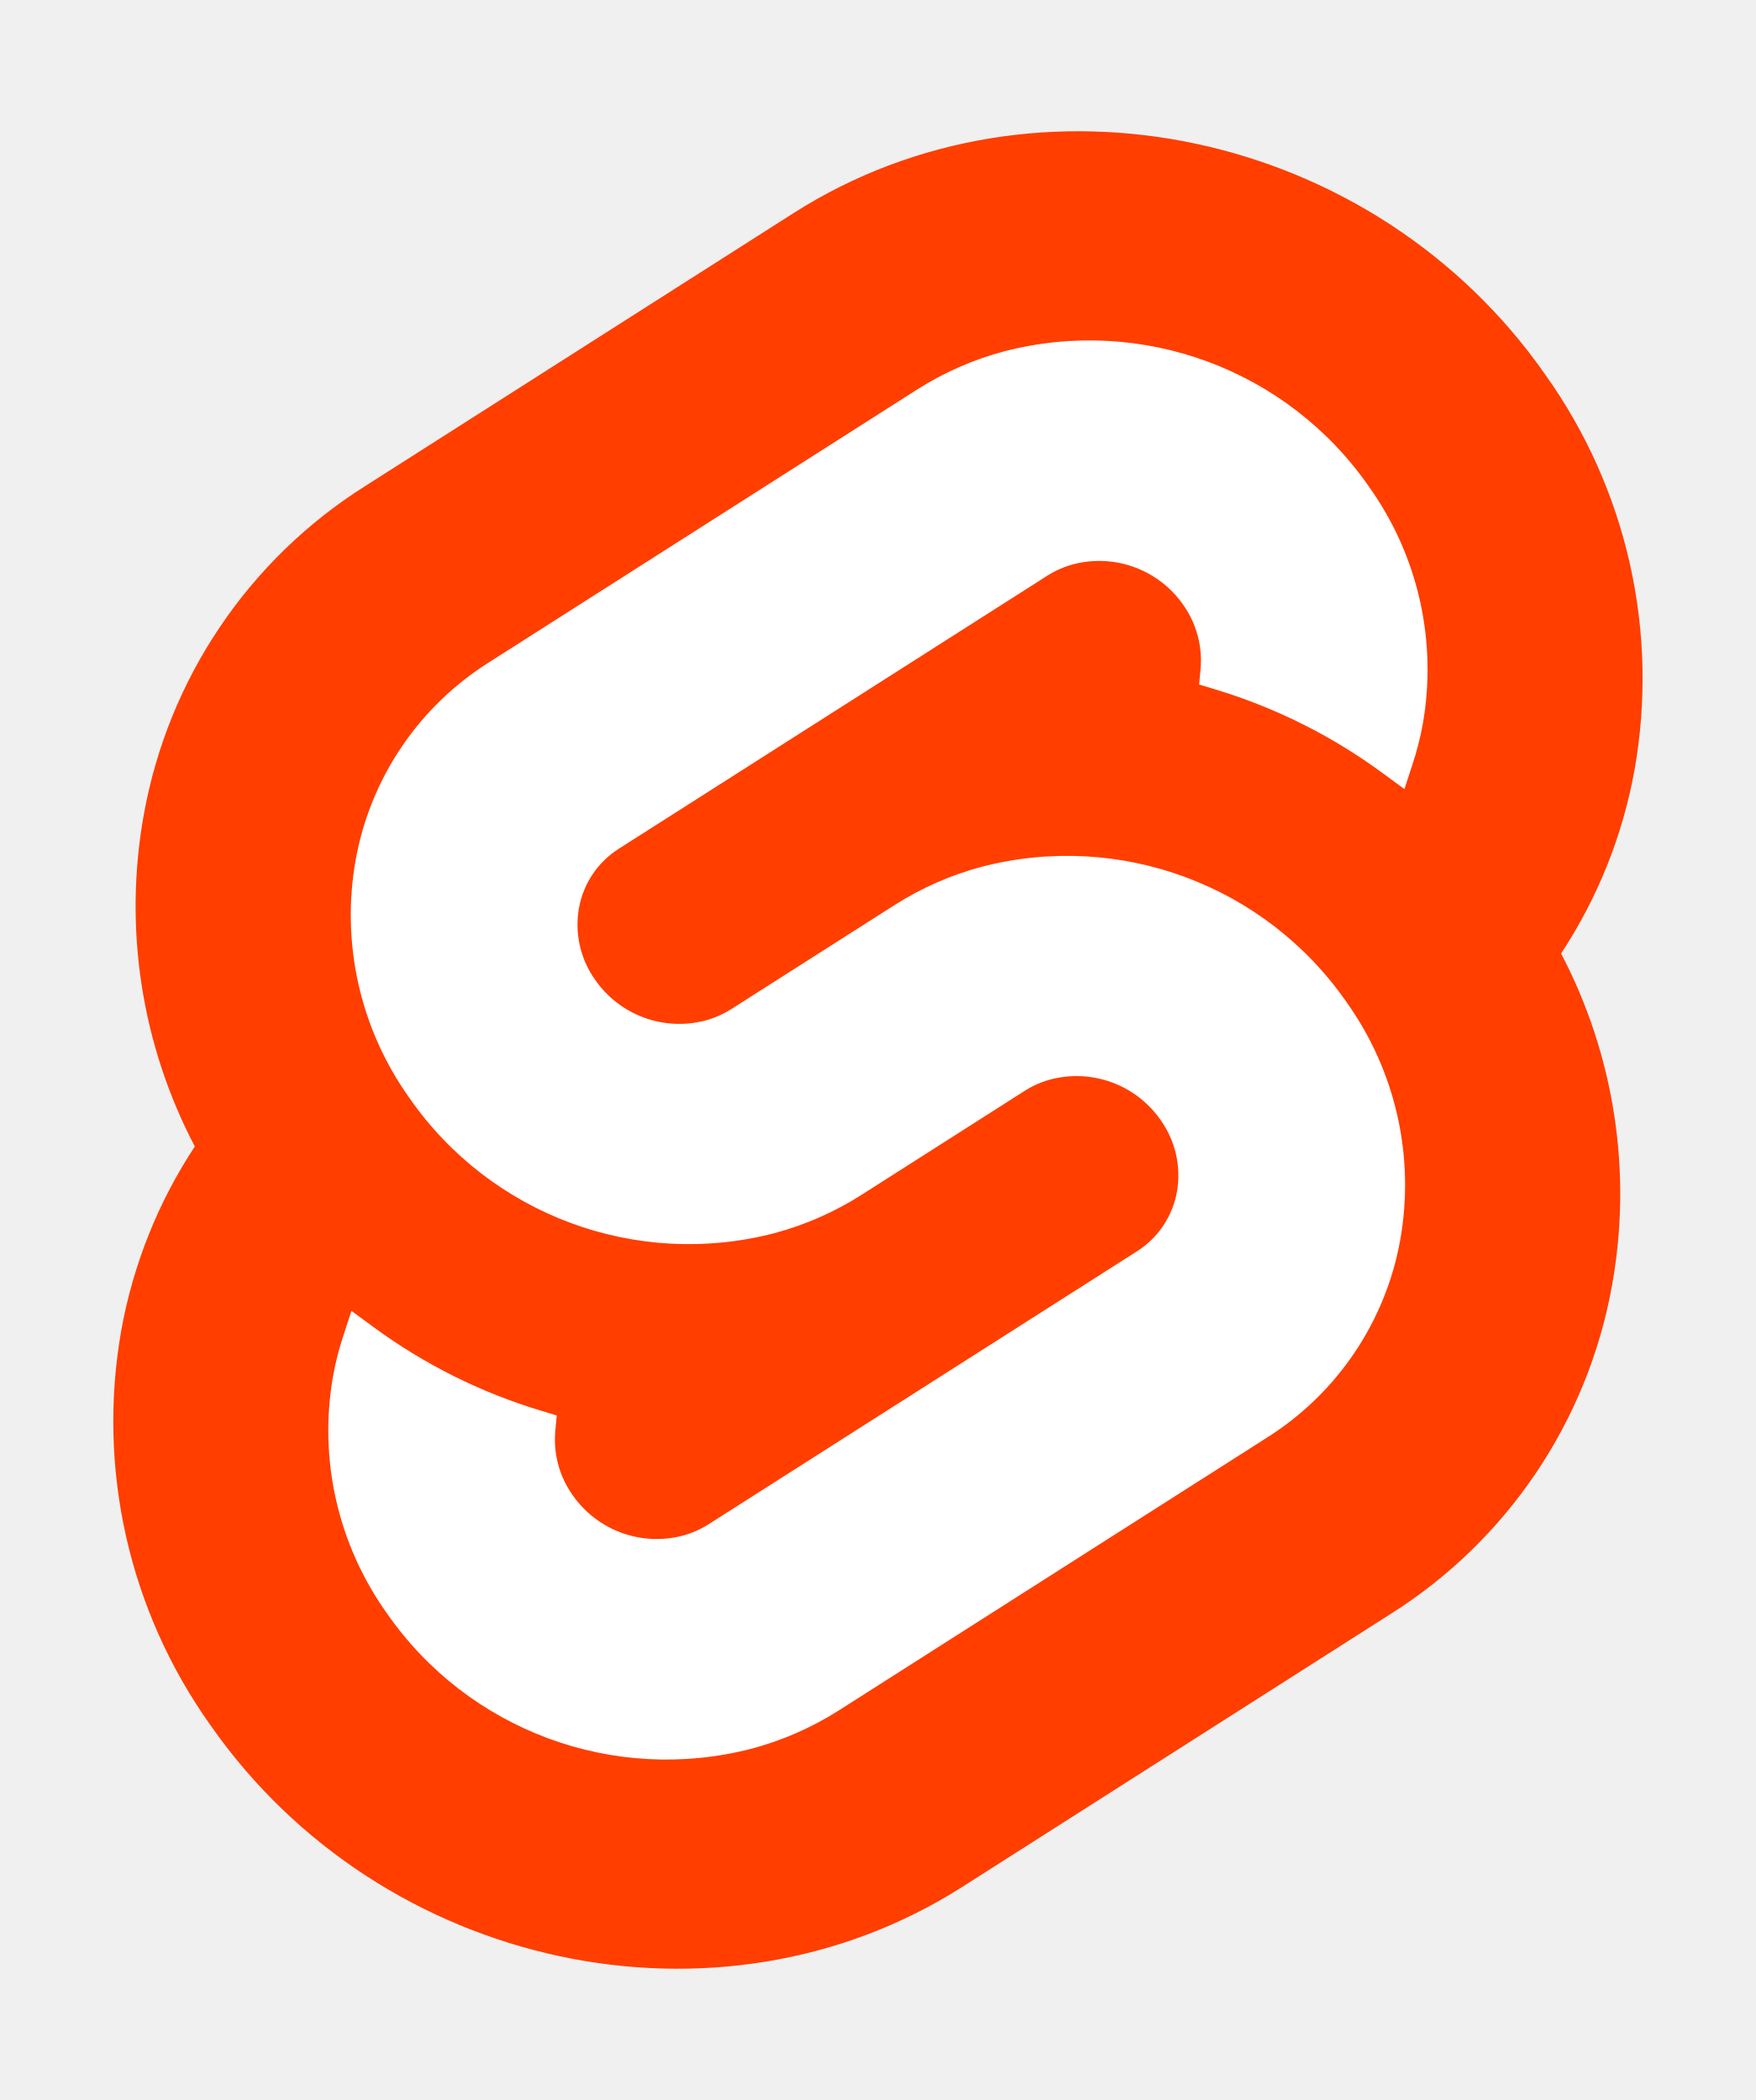
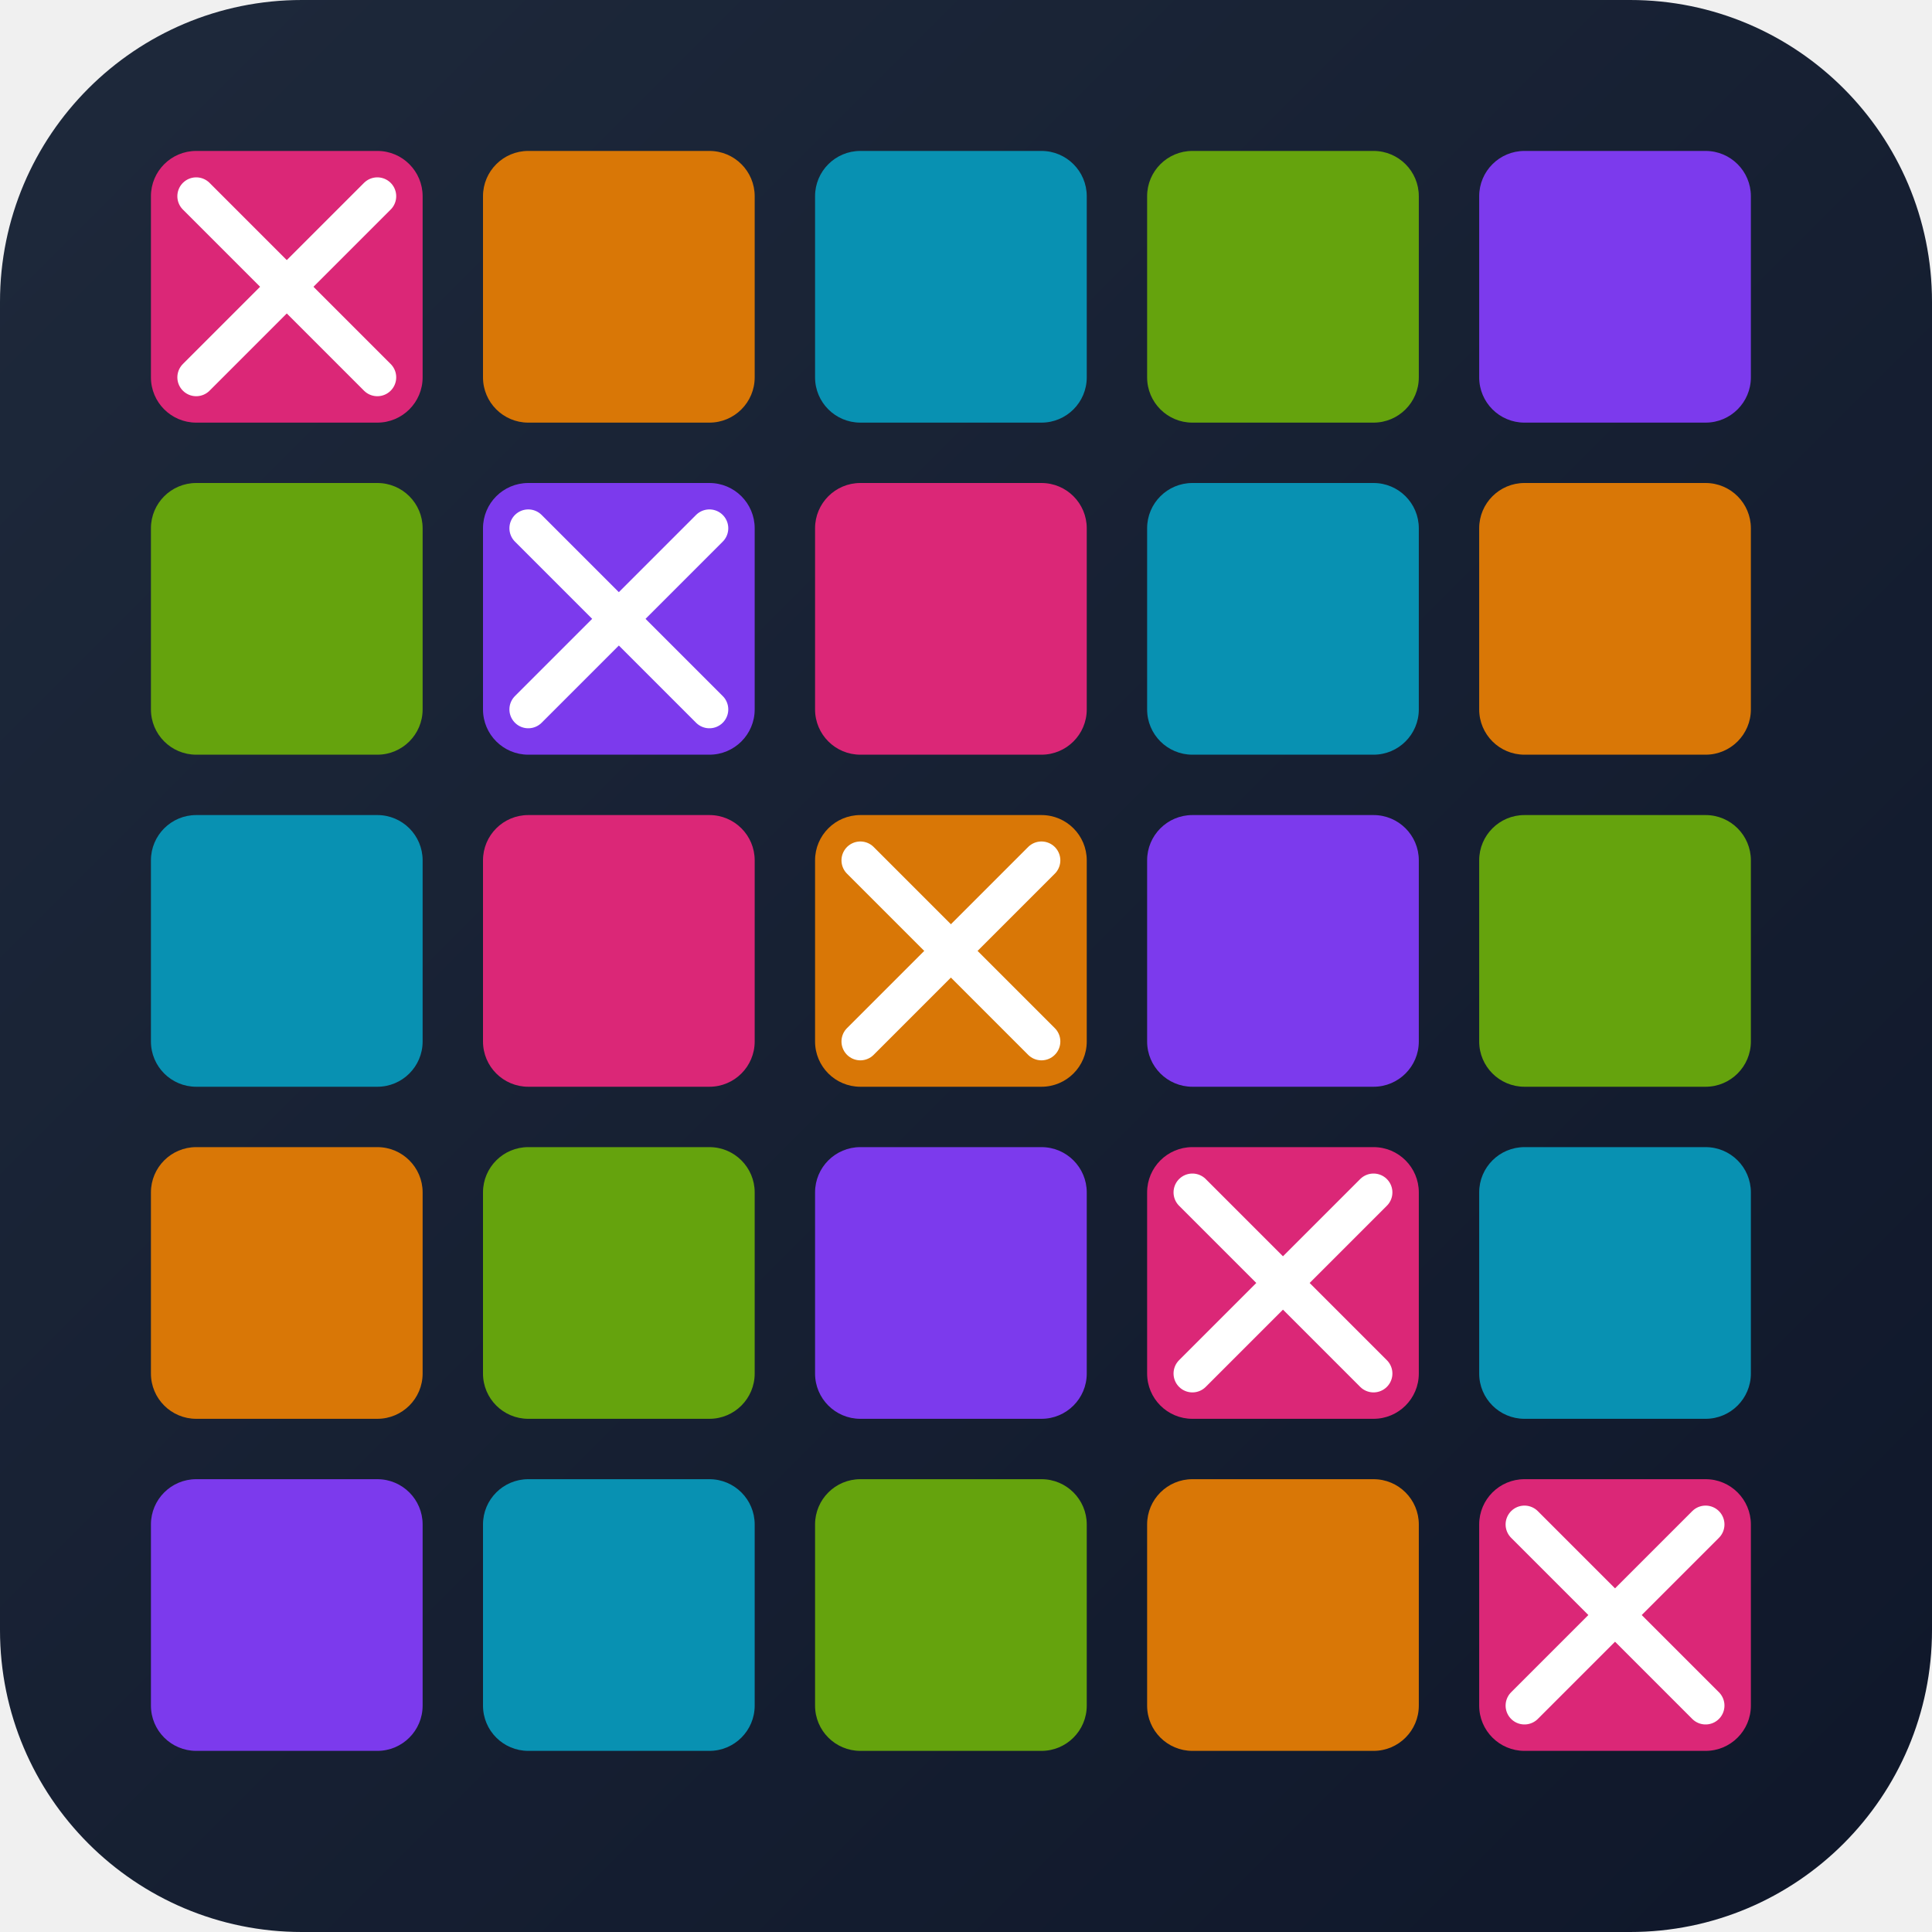
- <svg xmlns="http://www.w3.org/2000/svg" width="107" height="128" viewBox="0 0 107 128">
-   <path d="M94.157 22.819c-10.4-14.885-30.94-19.297-45.792-9.835L22.282 29.608A29.92 29.92 0 0 0 8.764 49.65a31.5 31.5 0 0 0 3.108 20.231 30 30 0 0 0-4.477 11.183 31.9 31.9 0 0 0 5.448 24.116c10.402 14.887 30.942 19.297 45.791 9.835l26.083-16.624A29.92 29.92 0 0 0 98.235 78.35a31.53 31.53 0 0 0-3.105-20.232 30 30 0 0 0 4.474-11.182 31.88 31.88 0 0 0-5.447-24.116" style="fill:#ff3e00" />
-   <path d="M45.817 106.582a20.72 20.72 0 0 1-22.237-8.243 19.17 19.17 0 0 1-3.277-14.503 18 18 0 0 1 .624-2.435l.49-1.498 1.337.981a33.6 33.6 0 0 0 10.203 5.098l.97.294-.09.968a5.85 5.85 0 0 0 1.052 3.878 6.24 6.24 0 0 0 6.695 2.485 5.8 5.8 0 0 0 1.603-.704L69.27 76.28a5.43 5.43 0 0 0 2.45-3.631 5.8 5.8 0 0 0-.987-4.371 6.24 6.24 0 0 0-6.698-2.487 5.7 5.7 0 0 0-1.6.704l-9.953 6.345a19 19 0 0 1-5.296 2.326 20.72 20.72 0 0 1-22.237-8.243 19.17 19.17 0 0 1-3.277-14.502 17.99 17.99 0 0 1 8.13-12.052l26.081-16.623a19 19 0 0 1 5.3-2.329 20.72 20.72 0 0 1 22.237 8.243 19.17 19.17 0 0 1 3.277 14.503 18 18 0 0 1-.624 2.435l-.49 1.498-1.337-.98a33.6 33.6 0 0 0-10.203-5.1l-.97-.294.09-.968a5.86 5.86 0 0 0-1.052-3.878 6.24 6.24 0 0 0-6.696-2.485 5.8 5.8 0 0 0-1.602.704L37.73 51.72a5.42 5.42 0 0 0-2.449 3.63 5.79 5.79 0 0 0 .986 4.372 6.24 6.24 0 0 0 6.698 2.486 5.8 5.8 0 0 0 1.602-.704l9.952-6.342a19 19 0 0 1 5.295-2.328 20.72 20.72 0 0 1 22.237 8.242 19.17 19.17 0 0 1 3.277 14.503 18 18 0 0 1-8.13 12.053l-26.081 16.622a19 19 0 0 1-5.3 2.328" style="fill:#fff" />
+ <svg xmlns="http://www.w3.org/2000/svg" width="128" height="128" viewBox="0 0 128 128">
+   <defs>
+     <linearGradient id="bg" x1="0" y1="0" x2="1" y2="1">
+       <stop offset="0%" stop-color="#1e293b" />
+       <stop offset="100%" stop-color="#0f172a" />
+     </linearGradient>
+   </defs>
+   <rect width="128" height="128" rx="20" fill="url(#bg)" />
+   <rect x="10" y="10" width="18" height="18" rx="3" fill="#db2777" />
+   <rect x="32" y="10" width="18" height="18" rx="3" fill="#d97706" />
+   <rect x="54" y="10" width="18" height="18" rx="3" fill="#0891b2" />
+   <rect x="76" y="10" width="18" height="18" rx="3" fill="#65a30d" />
+   <rect x="98" y="10" width="18" height="18" rx="3" fill="#7c3aed" />
+   <rect x="10" y="32" width="18" height="18" rx="3" fill="#65a30d" />
+   <rect x="32" y="32" width="18" height="18" rx="3" fill="#7c3aed" />
+   <rect x="54" y="32" width="18" height="18" rx="3" fill="#db2777" />
+   <rect x="76" y="32" width="18" height="18" rx="3" fill="#0891b2" />
+   <rect x="98" y="32" width="18" height="18" rx="3" fill="#d97706" />
+   <rect x="10" y="54" width="18" height="18" rx="3" fill="#0891b2" />
+   <rect x="32" y="54" width="18" height="18" rx="3" fill="#db2777" />
+   <rect x="54" y="54" width="18" height="18" rx="3" fill="#d97706" />
+   <rect x="76" y="54" width="18" height="18" rx="3" fill="#7c3aed" />
+   <rect x="98" y="54" width="18" height="18" rx="3" fill="#65a30d" />
+   <rect x="10" y="76" width="18" height="18" rx="3" fill="#d97706" />
+   <rect x="32" y="76" width="18" height="18" rx="3" fill="#65a30d" />
+   <rect x="54" y="76" width="18" height="18" rx="3" fill="#7c3aed" />
+   <rect x="76" y="76" width="18" height="18" rx="3" fill="#db2777" />
+   <rect x="98" y="76" width="18" height="18" rx="3" fill="#0891b2" />
+   <rect x="10" y="98" width="18" height="18" rx="3" fill="#7c3aed" />
+   <rect x="32" y="98" width="18" height="18" rx="3" fill="#0891b2" />
+   <rect x="54" y="98" width="18" height="18" rx="3" fill="#65a30d" />
+   <rect x="76" y="98" width="18" height="18" rx="3" fill="#d97706" />
+   <rect x="98" y="98" width="18" height="18" rx="3" fill="#db2777" />
+   <line x1="13" y1="13" x2="25" y2="25" stroke="white" stroke-width="2.5" stroke-linecap="round" />
+   <line x1="25" y1="13" x2="13" y2="25" stroke="white" stroke-width="2.5" stroke-linecap="round" />
+   <line x1="35" y1="35" x2="47" y2="47" stroke="white" stroke-width="2.5" stroke-linecap="round" />
+   <line x1="47" y1="35" x2="35" y2="47" stroke="white" stroke-width="2.5" stroke-linecap="round" />
+   <line x1="57" y1="57" x2="69" y2="69" stroke="white" stroke-width="2.5" stroke-linecap="round" />
+   <line x1="69" y1="57" x2="57" y2="69" stroke="white" stroke-width="2.5" stroke-linecap="round" />
+   <line x1="79" y1="79" x2="91" y2="91" stroke="white" stroke-width="2.5" stroke-linecap="round" />
+   <line x1="91" y1="79" x2="79" y2="91" stroke="white" stroke-width="2.5" stroke-linecap="round" />
+   <line x1="101" y1="101" x2="113" y2="113" stroke="white" stroke-width="2.5" stroke-linecap="round" />
+   <line x1="113" y1="101" x2="101" y2="113" stroke="white" stroke-width="2.5" stroke-linecap="round" />
</svg>
